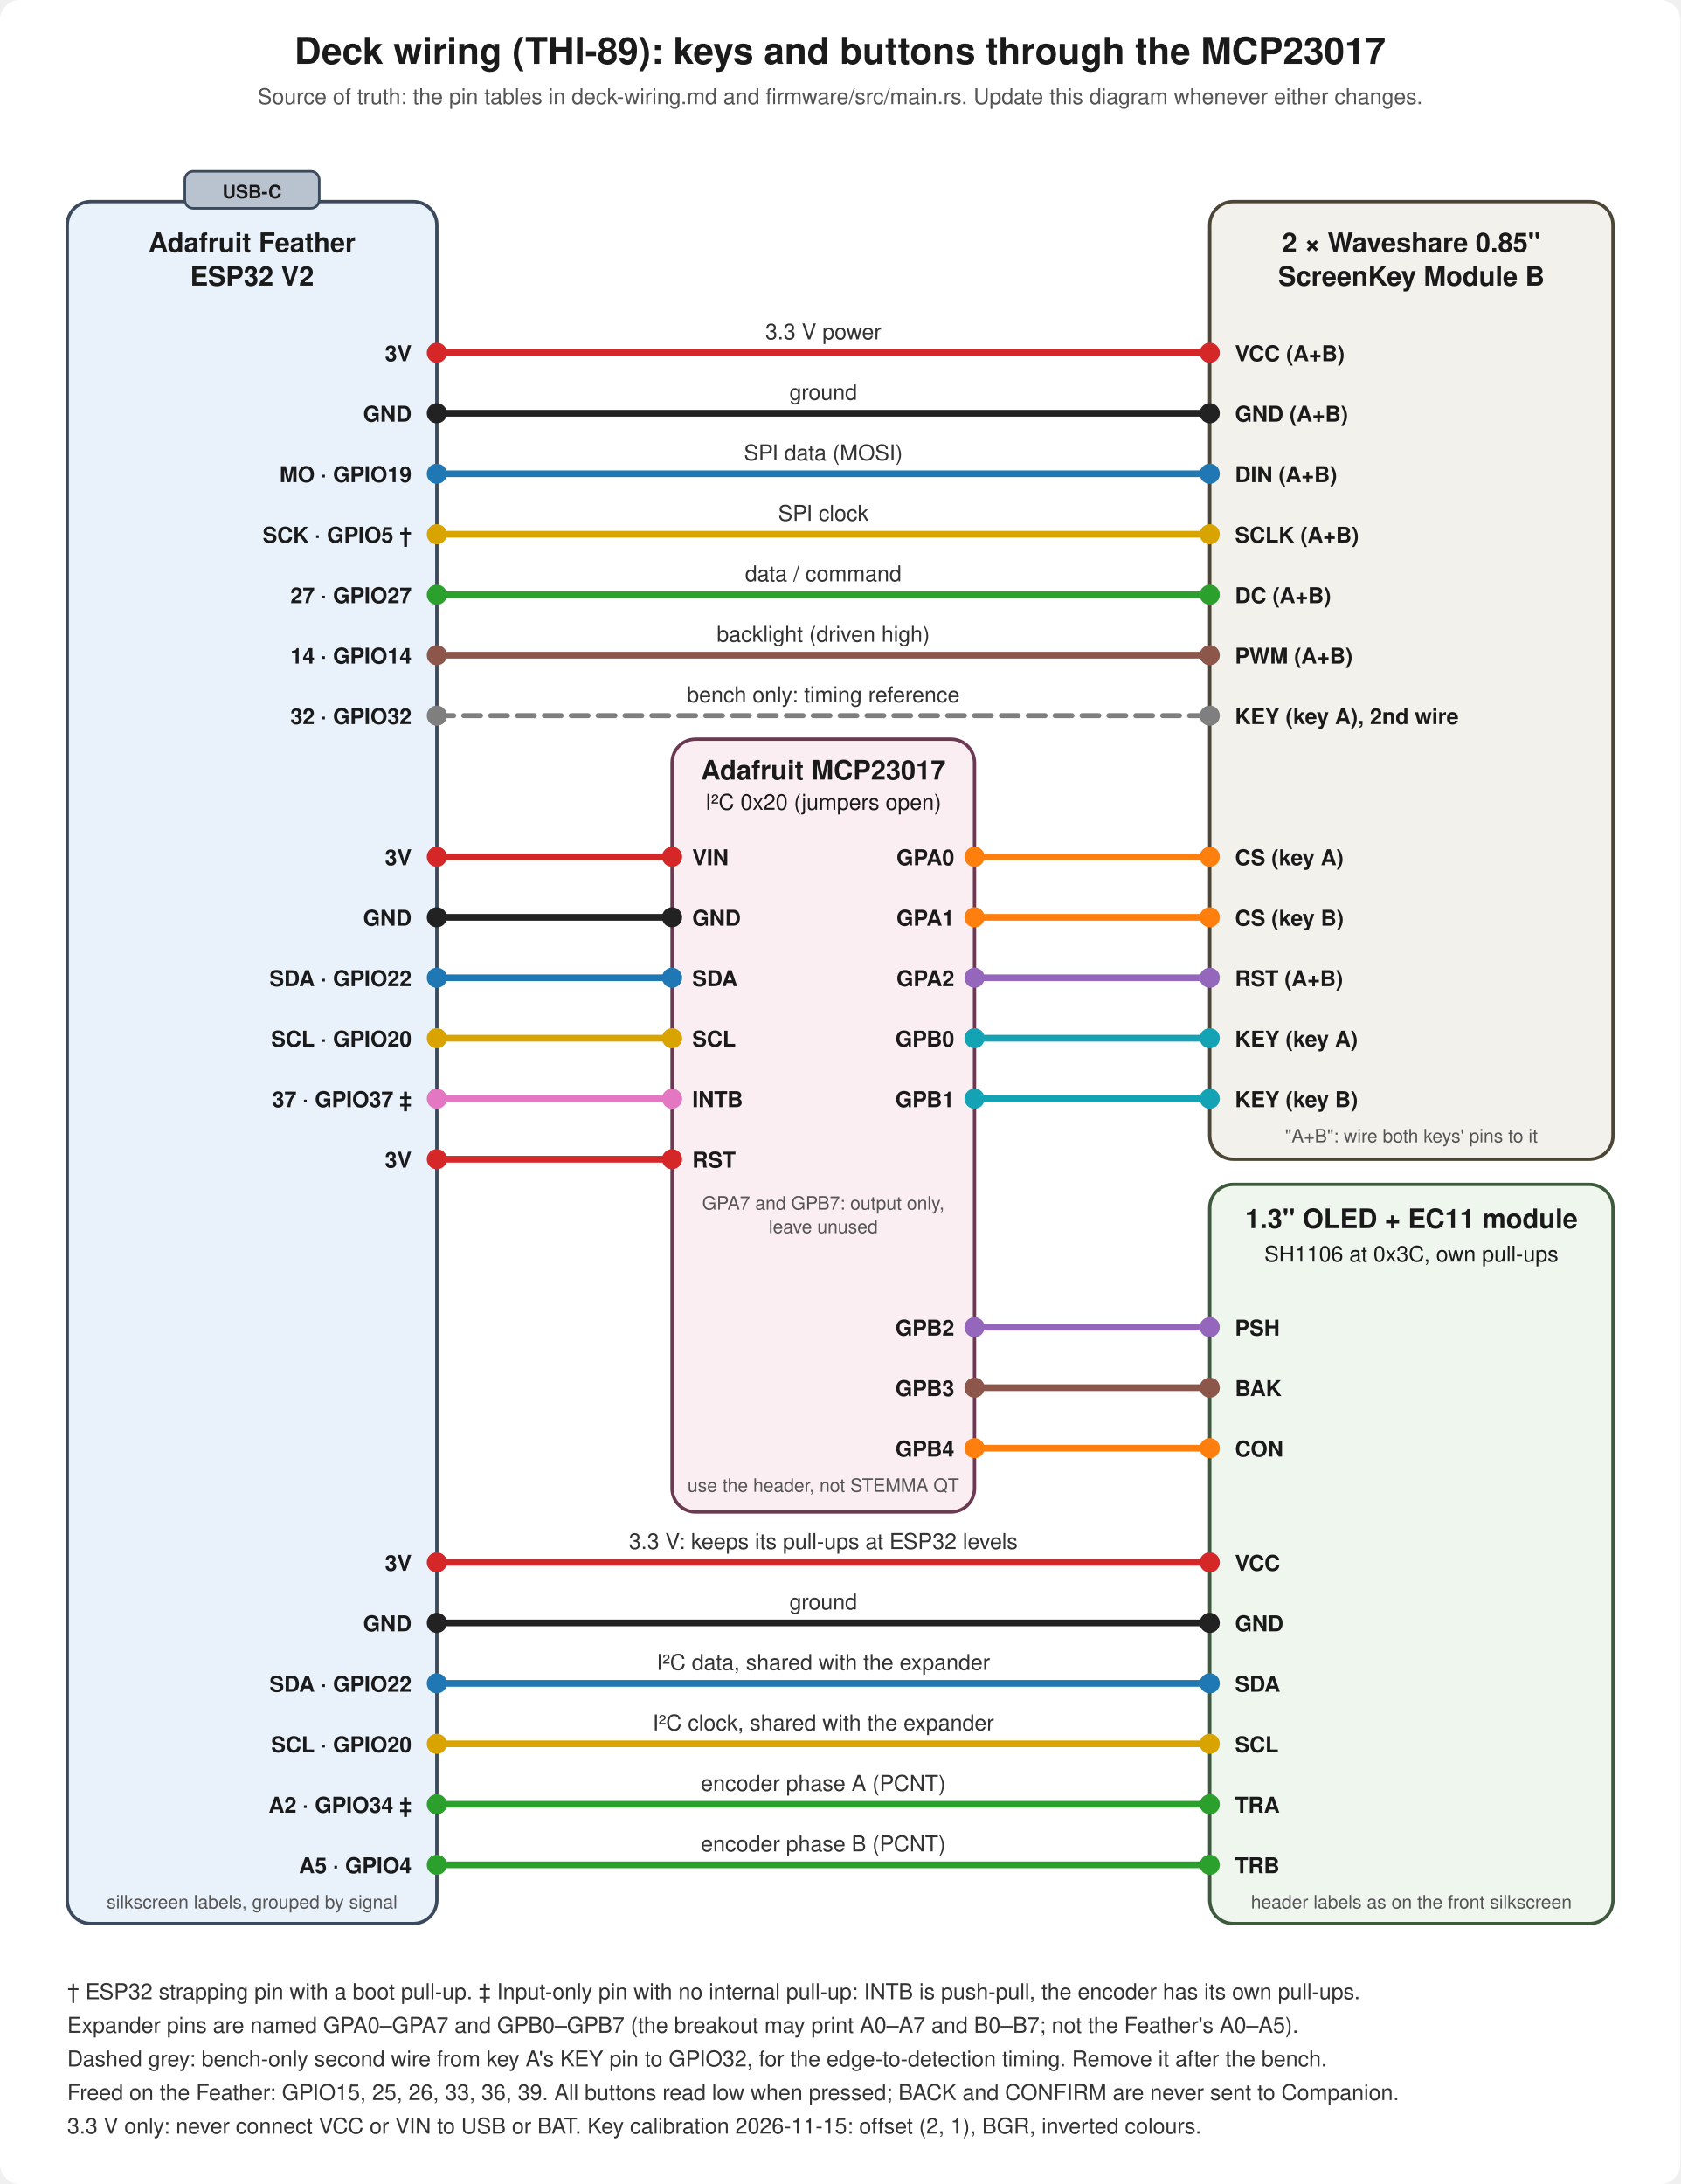
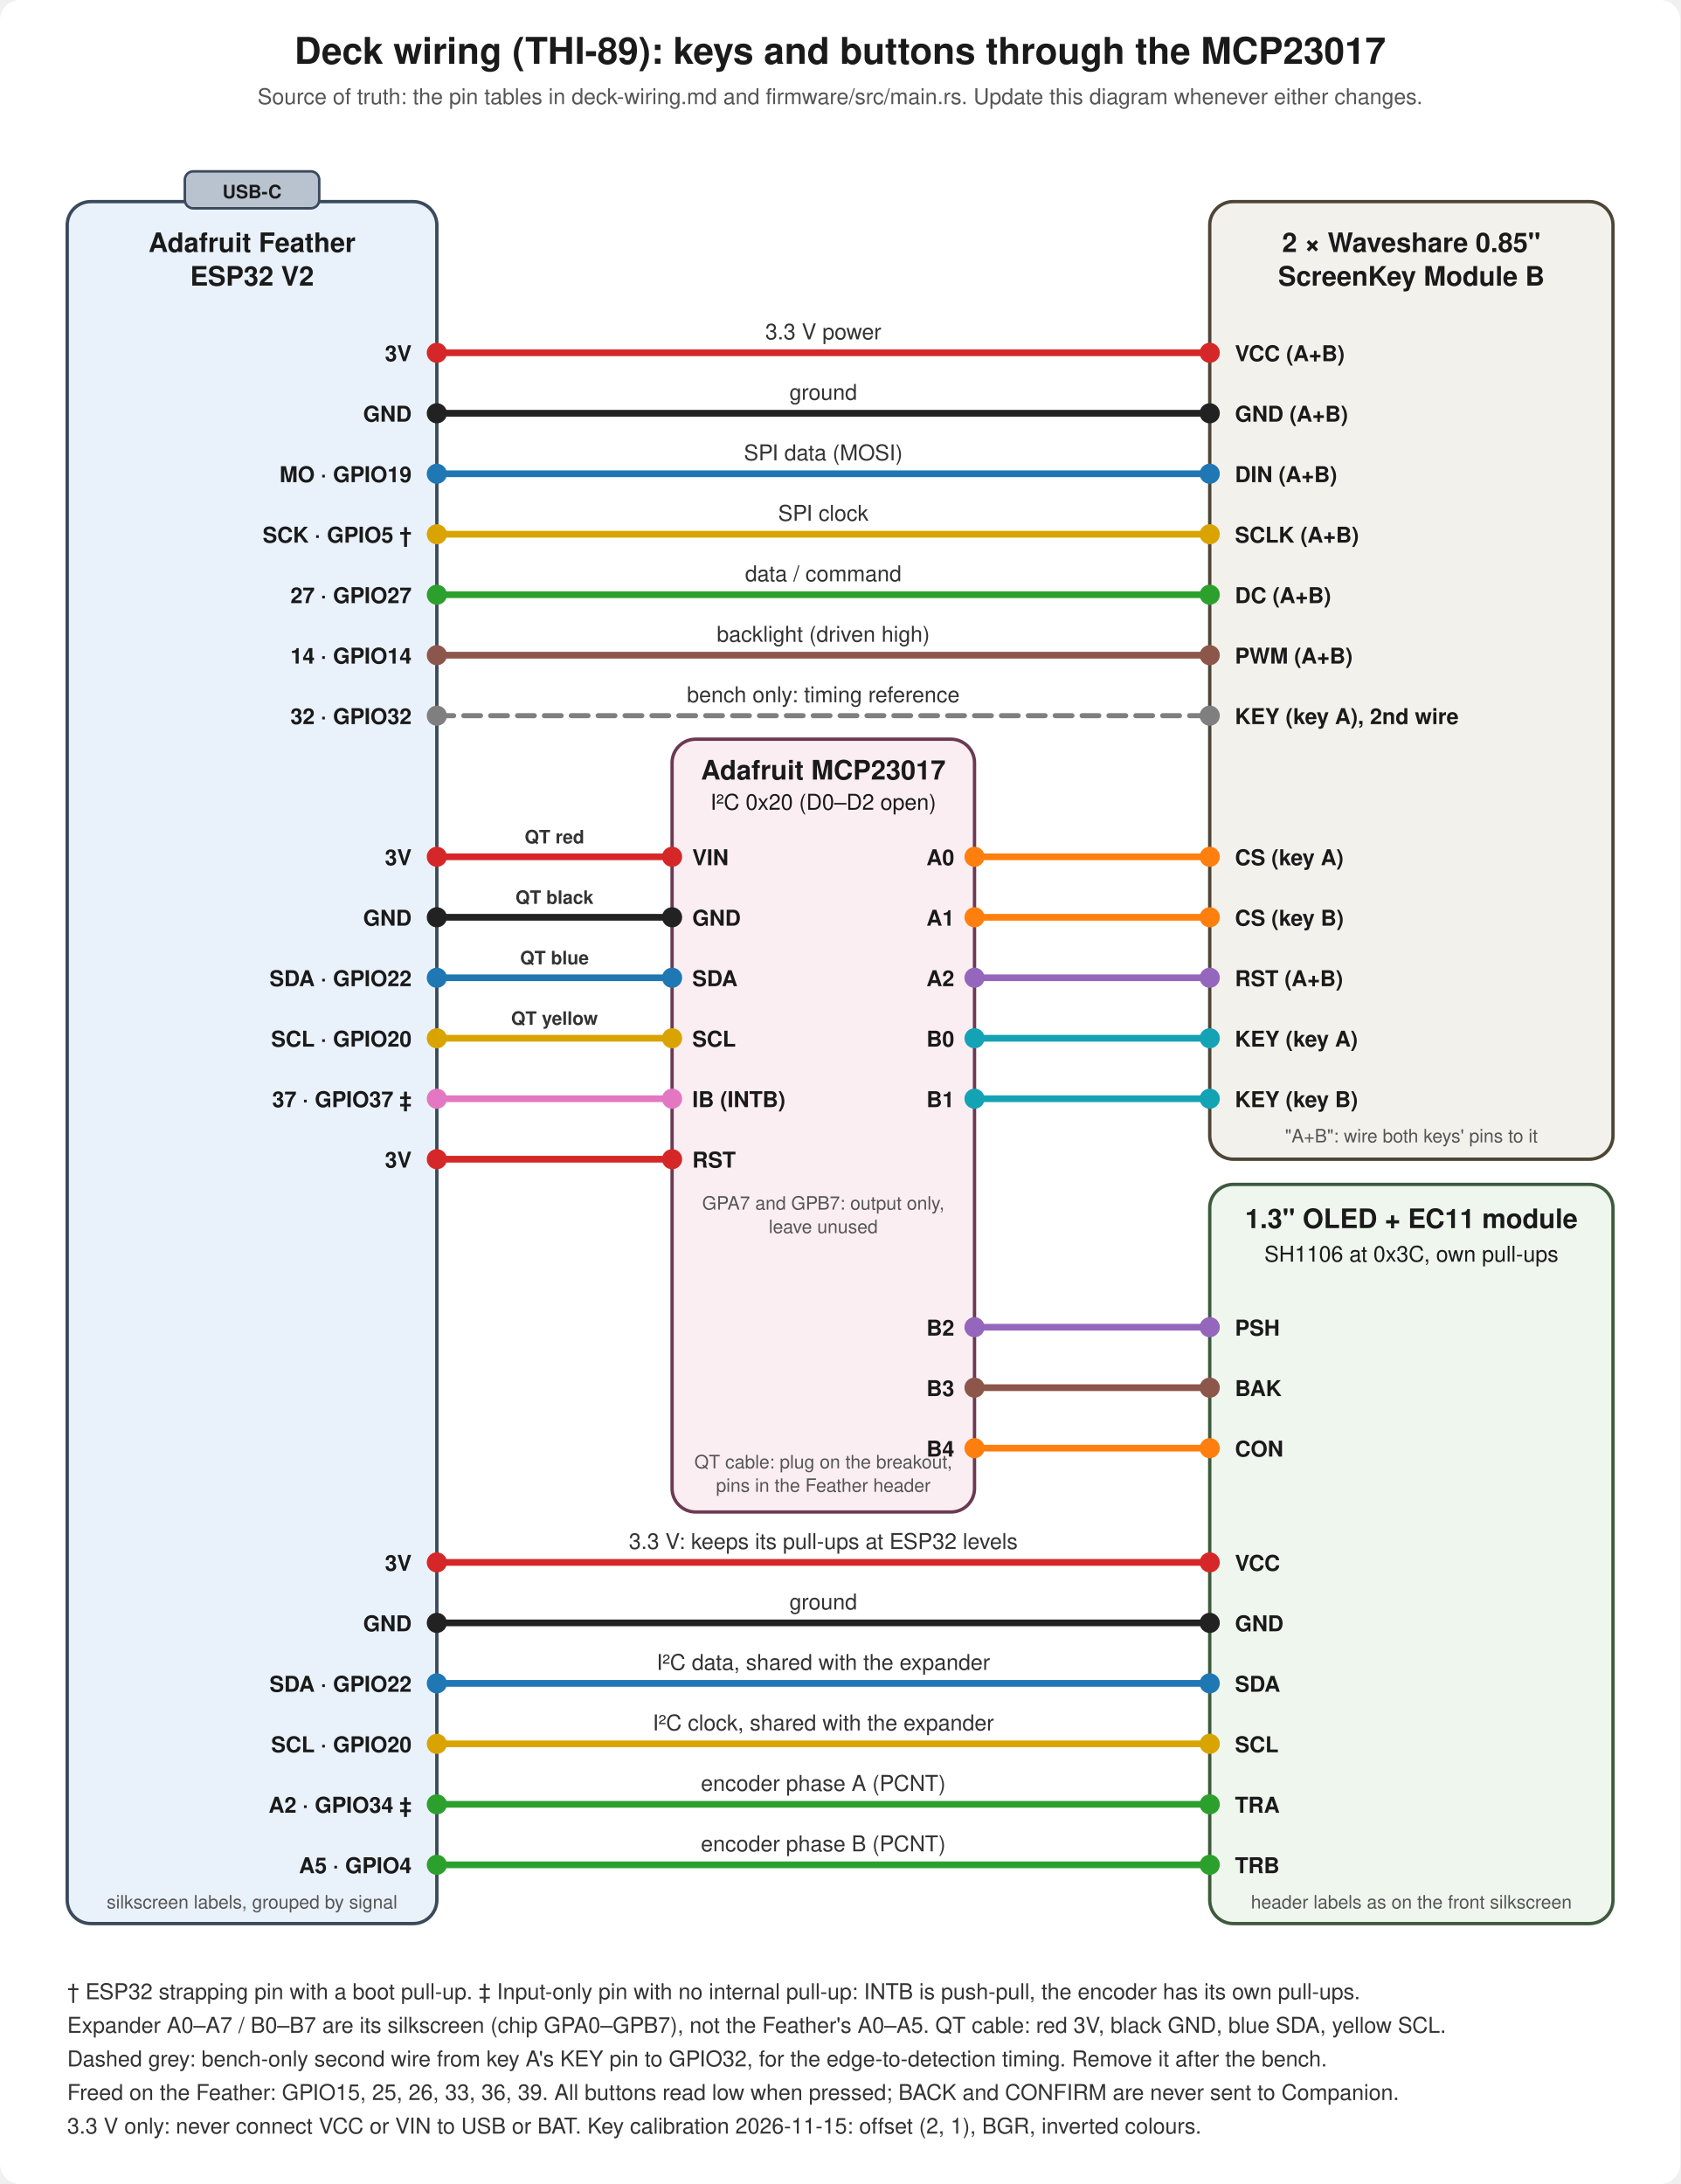
<svg xmlns="http://www.w3.org/2000/svg" width="1000" height="1300" viewBox="0 0 1000 1300" font-family="Helvetica, Arial, sans-serif" role="img" aria-labelledby="title desc">
  <rect x="0" y="0" width="1000" height="1300" rx="12" fill="#ffffff" />
  <text x="500" y="38" text-anchor="middle" font-size="22" font-weight="700" fill="#1a1a1a">Deck wiring (THI-89): keys and buttons through the MCP23017</text>
  <text x="500" y="62" text-anchor="middle" font-size="13" fill="#555">Source of truth: the pin tables in deck-wiring.md and firmware/src/main.rs. Update this diagram whenever either changes.</text>
  <rect x="40" y="120" width="220" height="1025" rx="14" fill="#e9f1fb" stroke="#3a4a5c" stroke-width="2" />
  <rect x="110" y="102" width="80" height="22" rx="5" fill="#b9c3cf" stroke="#3a4a5c" stroke-width="1.5" />
  <text x="150" y="118" text-anchor="middle" font-size="11" font-weight="700" fill="#1a1a1a">USB-C</text>
  <text x="150" y="150" text-anchor="middle" font-size="16" font-weight="700" fill="#1a1a1a">Adafruit Feather</text>
  <text x="150" y="170" text-anchor="middle" font-size="16" font-weight="700" fill="#1a1a1a">ESP32 V2</text>
  <text x="150" y="1136" text-anchor="middle" font-size="11" fill="#555">silkscreen labels, grouped by signal</text>
  <rect x="400" y="440" width="180" height="460" rx="14" fill="#fbeef3" stroke="#6b3a52" stroke-width="2" />
  <text x="490" y="464" text-anchor="middle" font-size="16" font-weight="700" fill="#1a1a1a">Adafruit MCP23017</text>
-   <text x="490" y="482" text-anchor="middle" font-size="13" fill="#1a1a1a">I²C 0x20 (jumpers open)</text>
+   <text x="490" y="482" text-anchor="middle" font-size="13" fill="#1a1a1a">I²C 0x20 (D0–D2 open)</text>
  <text x="490" y="720" text-anchor="middle" font-size="11" fill="#555">GPA7 and GPB7: output only,</text>
  <text x="490" y="734" text-anchor="middle" font-size="11" fill="#555">leave unused</text>
-   <text x="490" y="888" text-anchor="middle" font-size="11" fill="#555">use the header, not STEMMA QT</text>
+   <text x="490" y="874" text-anchor="middle" font-size="11" fill="#555">QT cable: plug on the breakout,</text>
+   <text x="490" y="888" text-anchor="middle" font-size="11" fill="#555">pins in the Feather header</text>
  <rect x="720" y="120" width="240" height="570" rx="14" fill="#f3f1ec" stroke="#4d4636" stroke-width="2" />
  <text x="840" y="150" text-anchor="middle" font-size="16" font-weight="700" fill="#1a1a1a">2 × Waveshare 0.85"</text>
  <text x="840" y="170" text-anchor="middle" font-size="16" font-weight="700" fill="#1a1a1a">ScreenKey Module B</text>
  <text x="840" y="680" text-anchor="middle" font-size="11" fill="#555">"A+B": wire both keys' pins to it</text>
  <rect x="720" y="705" width="240" height="440" rx="14" fill="#eef6ee" stroke="#3d5a3d" stroke-width="2" />
  <text x="840" y="731" text-anchor="middle" font-size="16" font-weight="700" fill="#1a1a1a">1.3" OLED + EC11 module</text>
  <text x="840" y="751" text-anchor="middle" font-size="13" fill="#1a1a1a">SH1106 at 0x3C, own pull-ups</text>
  <text x="840" y="1136" text-anchor="middle" font-size="11" fill="#555">header labels as on the front silkscreen</text>
  <g font-size="13">
    <line x1="260" y1="210" x2="720" y2="210" stroke="#d62728" stroke-width="4" stroke-linecap="round" />
    <circle cx="260" cy="210" r="6" fill="#d62728" />
    <circle cx="720" cy="210" r="6" fill="#d62728" />
    <text x="245" y="215" text-anchor="end" font-weight="700" fill="#1a1a1a">3V</text>
    <text x="735" y="215" font-weight="700" fill="#1a1a1a">VCC (A+B)</text>
    <text x="490" y="202" text-anchor="middle" fill="#333">3.3 V power</text>
    <line x1="260" y1="246" x2="720" y2="246" stroke="#222222" stroke-width="4" stroke-linecap="round" />
    <circle cx="260" cy="246" r="6" fill="#222222" />
    <circle cx="720" cy="246" r="6" fill="#222222" />
    <text x="245" y="251" text-anchor="end" font-weight="700" fill="#1a1a1a">GND</text>
    <text x="735" y="251" font-weight="700" fill="#1a1a1a">GND (A+B)</text>
    <text x="490" y="238" text-anchor="middle" fill="#333">ground</text>
    <line x1="260" y1="282" x2="720" y2="282" stroke="#1f77b4" stroke-width="4" stroke-linecap="round" />
    <circle cx="260" cy="282" r="6" fill="#1f77b4" />
    <circle cx="720" cy="282" r="6" fill="#1f77b4" />
    <text x="245" y="287" text-anchor="end" font-weight="700" fill="#1a1a1a">MO · GPIO19</text>
    <text x="735" y="287" font-weight="700" fill="#1a1a1a">DIN (A+B)</text>
    <text x="490" y="274" text-anchor="middle" fill="#333">SPI data (MOSI)</text>
    <line x1="260" y1="318" x2="720" y2="318" stroke="#d9a400" stroke-width="4" stroke-linecap="round" />
    <circle cx="260" cy="318" r="6" fill="#d9a400" />
    <circle cx="720" cy="318" r="6" fill="#d9a400" />
    <text x="245" y="323" text-anchor="end" font-weight="700" fill="#1a1a1a">SCK · GPIO5 †</text>
    <text x="735" y="323" font-weight="700" fill="#1a1a1a">SCLK (A+B)</text>
    <text x="490" y="310" text-anchor="middle" fill="#333">SPI clock</text>
    <line x1="260" y1="354" x2="720" y2="354" stroke="#2ca02c" stroke-width="4" stroke-linecap="round" />
    <circle cx="260" cy="354" r="6" fill="#2ca02c" />
    <circle cx="720" cy="354" r="6" fill="#2ca02c" />
    <text x="245" y="359" text-anchor="end" font-weight="700" fill="#1a1a1a">27 · GPIO27</text>
    <text x="735" y="359" font-weight="700" fill="#1a1a1a">DC (A+B)</text>
    <text x="490" y="346" text-anchor="middle" fill="#333">data / command</text>
    <line x1="260" y1="390" x2="720" y2="390" stroke="#8c564b" stroke-width="4" stroke-linecap="round" />
    <circle cx="260" cy="390" r="6" fill="#8c564b" />
    <circle cx="720" cy="390" r="6" fill="#8c564b" />
    <text x="245" y="395" text-anchor="end" font-weight="700" fill="#1a1a1a">14 · GPIO14</text>
    <text x="735" y="395" font-weight="700" fill="#1a1a1a">PWM (A+B)</text>
    <text x="490" y="382" text-anchor="middle" fill="#333">backlight (driven high)</text>
    <line x1="260" y1="426" x2="720" y2="426" stroke="#7f7f7f" stroke-width="3" stroke-linecap="round" stroke-dasharray="10 6" />
    <circle cx="260" cy="426" r="6" fill="#7f7f7f" />
    <circle cx="720" cy="426" r="6" fill="#7f7f7f" />
    <text x="245" y="431" text-anchor="end" font-weight="700" fill="#1a1a1a">32 · GPIO32</text>
    <text x="735" y="431" font-weight="700" fill="#1a1a1a">KEY (key A), 2nd wire</text>
    <text x="490" y="418" text-anchor="middle" fill="#333">bench only: timing reference</text>
  </g>
  <g font-size="13">
    <line x1="260" y1="510" x2="400" y2="510" stroke="#d62728" stroke-width="4" stroke-linecap="round" />
    <circle cx="260" cy="510" r="6" fill="#d62728" />
    <circle cx="400" cy="510" r="6" fill="#d62728" />
    <text x="245" y="515" text-anchor="end" font-weight="700" fill="#1a1a1a">3V</text>
    <text x="412" y="515" font-weight="700" fill="#1a1a1a">VIN</text>
+     <text x="330" y="502" text-anchor="middle" font-size="11" font-weight="700" fill="#333">QT red</text>
    <line x1="260" y1="546" x2="400" y2="546" stroke="#222222" stroke-width="4" stroke-linecap="round" />
    <circle cx="260" cy="546" r="6" fill="#222222" />
    <circle cx="400" cy="546" r="6" fill="#222222" />
    <text x="245" y="551" text-anchor="end" font-weight="700" fill="#1a1a1a">GND</text>
    <text x="412" y="551" font-weight="700" fill="#1a1a1a">GND</text>
+     <text x="330" y="538" text-anchor="middle" font-size="11" font-weight="700" fill="#333">QT black</text>
    <line x1="260" y1="582" x2="400" y2="582" stroke="#1f77b4" stroke-width="4" stroke-linecap="round" />
    <circle cx="260" cy="582" r="6" fill="#1f77b4" />
    <circle cx="400" cy="582" r="6" fill="#1f77b4" />
    <text x="245" y="587" text-anchor="end" font-weight="700" fill="#1a1a1a">SDA · GPIO22</text>
    <text x="412" y="587" font-weight="700" fill="#1a1a1a">SDA</text>
+     <text x="330" y="574" text-anchor="middle" font-size="11" font-weight="700" fill="#333">QT blue</text>
    <line x1="260" y1="618" x2="400" y2="618" stroke="#d9a400" stroke-width="4" stroke-linecap="round" />
    <circle cx="260" cy="618" r="6" fill="#d9a400" />
    <circle cx="400" cy="618" r="6" fill="#d9a400" />
    <text x="245" y="623" text-anchor="end" font-weight="700" fill="#1a1a1a">SCL · GPIO20</text>
    <text x="412" y="623" font-weight="700" fill="#1a1a1a">SCL</text>
+     <text x="330" y="610" text-anchor="middle" font-size="11" font-weight="700" fill="#333">QT yellow</text>
    <line x1="260" y1="654" x2="400" y2="654" stroke="#e377c2" stroke-width="4" stroke-linecap="round" />
    <circle cx="260" cy="654" r="6" fill="#e377c2" />
    <circle cx="400" cy="654" r="6" fill="#e377c2" />
    <text x="245" y="659" text-anchor="end" font-weight="700" fill="#1a1a1a">37 · GPIO37 ‡</text>
-     <text x="412" y="659" font-weight="700" fill="#1a1a1a">INTB</text>
+     <text x="412" y="659" font-weight="700" fill="#1a1a1a">IB (INTB)</text>
    <line x1="260" y1="690" x2="400" y2="690" stroke="#d62728" stroke-width="4" stroke-linecap="round" />
    <circle cx="260" cy="690" r="6" fill="#d62728" />
    <circle cx="400" cy="690" r="6" fill="#d62728" />
    <text x="245" y="695" text-anchor="end" font-weight="700" fill="#1a1a1a">3V</text>
    <text x="412" y="695" font-weight="700" fill="#1a1a1a">RST</text>
  </g>
  <g font-size="13">
    <line x1="580" y1="510" x2="720" y2="510" stroke="#ff7f0e" stroke-width="4" stroke-linecap="round" />
    <circle cx="580" cy="510" r="6" fill="#ff7f0e" />
    <circle cx="720" cy="510" r="6" fill="#ff7f0e" />
-     <text x="568" y="515" text-anchor="end" font-weight="700" fill="#1a1a1a">GPA0</text>
+     <text x="568" y="515" text-anchor="end" font-weight="700" fill="#1a1a1a">A0</text>
    <text x="735" y="515" font-weight="700" fill="#1a1a1a">CS (key A)</text>
    <line x1="580" y1="546" x2="720" y2="546" stroke="#ff7f0e" stroke-width="4" stroke-linecap="round" />
    <circle cx="580" cy="546" r="6" fill="#ff7f0e" />
    <circle cx="720" cy="546" r="6" fill="#ff7f0e" />
-     <text x="568" y="551" text-anchor="end" font-weight="700" fill="#1a1a1a">GPA1</text>
+     <text x="568" y="551" text-anchor="end" font-weight="700" fill="#1a1a1a">A1</text>
    <text x="735" y="551" font-weight="700" fill="#1a1a1a">CS (key B)</text>
    <line x1="580" y1="582" x2="720" y2="582" stroke="#9467bd" stroke-width="4" stroke-linecap="round" />
    <circle cx="580" cy="582" r="6" fill="#9467bd" />
    <circle cx="720" cy="582" r="6" fill="#9467bd" />
-     <text x="568" y="587" text-anchor="end" font-weight="700" fill="#1a1a1a">GPA2</text>
+     <text x="568" y="587" text-anchor="end" font-weight="700" fill="#1a1a1a">A2</text>
    <text x="735" y="587" font-weight="700" fill="#1a1a1a">RST (A+B)</text>
    <line x1="580" y1="618" x2="720" y2="618" stroke="#13a3b5" stroke-width="4" stroke-linecap="round" />
    <circle cx="580" cy="618" r="6" fill="#13a3b5" />
    <circle cx="720" cy="618" r="6" fill="#13a3b5" />
-     <text x="568" y="623" text-anchor="end" font-weight="700" fill="#1a1a1a">GPB0</text>
+     <text x="568" y="623" text-anchor="end" font-weight="700" fill="#1a1a1a">B0</text>
    <text x="735" y="623" font-weight="700" fill="#1a1a1a">KEY (key A)</text>
    <line x1="580" y1="654" x2="720" y2="654" stroke="#13a3b5" stroke-width="4" stroke-linecap="round" />
    <circle cx="580" cy="654" r="6" fill="#13a3b5" />
    <circle cx="720" cy="654" r="6" fill="#13a3b5" />
-     <text x="568" y="659" text-anchor="end" font-weight="700" fill="#1a1a1a">GPB1</text>
+     <text x="568" y="659" text-anchor="end" font-weight="700" fill="#1a1a1a">B1</text>
    <text x="735" y="659" font-weight="700" fill="#1a1a1a">KEY (key B)</text>
  </g>
  <g font-size="13">
    <line x1="580" y1="790" x2="720" y2="790" stroke="#9467bd" stroke-width="4" stroke-linecap="round" />
    <circle cx="580" cy="790" r="6" fill="#9467bd" />
    <circle cx="720" cy="790" r="6" fill="#9467bd" />
-     <text x="568" y="795" text-anchor="end" font-weight="700" fill="#1a1a1a">GPB2</text>
+     <text x="568" y="795" text-anchor="end" font-weight="700" fill="#1a1a1a">B2</text>
    <text x="735" y="795" font-weight="700" fill="#1a1a1a">PSH</text>
    <line x1="580" y1="826" x2="720" y2="826" stroke="#8c564b" stroke-width="4" stroke-linecap="round" />
    <circle cx="580" cy="826" r="6" fill="#8c564b" />
    <circle cx="720" cy="826" r="6" fill="#8c564b" />
-     <text x="568" y="831" text-anchor="end" font-weight="700" fill="#1a1a1a">GPB3</text>
+     <text x="568" y="831" text-anchor="end" font-weight="700" fill="#1a1a1a">B3</text>
    <text x="735" y="831" font-weight="700" fill="#1a1a1a">BAK</text>
    <line x1="580" y1="862" x2="720" y2="862" stroke="#ff7f0e" stroke-width="4" stroke-linecap="round" />
    <circle cx="580" cy="862" r="6" fill="#ff7f0e" />
    <circle cx="720" cy="862" r="6" fill="#ff7f0e" />
-     <text x="568" y="867" text-anchor="end" font-weight="700" fill="#1a1a1a">GPB4</text>
+     <text x="568" y="867" text-anchor="end" font-weight="700" fill="#1a1a1a">B4</text>
    <text x="735" y="867" font-weight="700" fill="#1a1a1a">CON</text>
  </g>
  <g font-size="13">
    <line x1="260" y1="930" x2="720" y2="930" stroke="#d62728" stroke-width="4" stroke-linecap="round" />
    <circle cx="260" cy="930" r="6" fill="#d62728" />
    <circle cx="720" cy="930" r="6" fill="#d62728" />
    <text x="245" y="935" text-anchor="end" font-weight="700" fill="#1a1a1a">3V</text>
    <text x="735" y="935" font-weight="700" fill="#1a1a1a">VCC</text>
    <text x="490" y="922" text-anchor="middle" fill="#333">3.3 V: keeps its pull-ups at ESP32 levels</text>
    <line x1="260" y1="966" x2="720" y2="966" stroke="#222222" stroke-width="4" stroke-linecap="round" />
    <circle cx="260" cy="966" r="6" fill="#222222" />
    <circle cx="720" cy="966" r="6" fill="#222222" />
    <text x="245" y="971" text-anchor="end" font-weight="700" fill="#1a1a1a">GND</text>
    <text x="735" y="971" font-weight="700" fill="#1a1a1a">GND</text>
    <text x="490" y="958" text-anchor="middle" fill="#333">ground</text>
    <line x1="260" y1="1002" x2="720" y2="1002" stroke="#1f77b4" stroke-width="4" stroke-linecap="round" />
    <circle cx="260" cy="1002" r="6" fill="#1f77b4" />
    <circle cx="720" cy="1002" r="6" fill="#1f77b4" />
    <text x="245" y="1007" text-anchor="end" font-weight="700" fill="#1a1a1a">SDA · GPIO22</text>
    <text x="735" y="1007" font-weight="700" fill="#1a1a1a">SDA</text>
    <text x="490" y="994" text-anchor="middle" fill="#333">I²C data, shared with the expander</text>
    <line x1="260" y1="1038" x2="720" y2="1038" stroke="#d9a400" stroke-width="4" stroke-linecap="round" />
    <circle cx="260" cy="1038" r="6" fill="#d9a400" />
    <circle cx="720" cy="1038" r="6" fill="#d9a400" />
    <text x="245" y="1043" text-anchor="end" font-weight="700" fill="#1a1a1a">SCL · GPIO20</text>
    <text x="735" y="1043" font-weight="700" fill="#1a1a1a">SCL</text>
    <text x="490" y="1030" text-anchor="middle" fill="#333">I²C clock, shared with the expander</text>
    <line x1="260" y1="1074" x2="720" y2="1074" stroke="#2ca02c" stroke-width="4" stroke-linecap="round" />
    <circle cx="260" cy="1074" r="6" fill="#2ca02c" />
    <circle cx="720" cy="1074" r="6" fill="#2ca02c" />
    <text x="245" y="1079" text-anchor="end" font-weight="700" fill="#1a1a1a">A2 · GPIO34 ‡</text>
    <text x="735" y="1079" font-weight="700" fill="#1a1a1a">TRA</text>
    <text x="490" y="1066" text-anchor="middle" fill="#333">encoder phase A (PCNT)</text>
    <line x1="260" y1="1110" x2="720" y2="1110" stroke="#2ca02c" stroke-width="4" stroke-linecap="round" />
    <circle cx="260" cy="1110" r="6" fill="#2ca02c" />
    <circle cx="720" cy="1110" r="6" fill="#2ca02c" />
    <text x="245" y="1115" text-anchor="end" font-weight="700" fill="#1a1a1a">A5 · GPIO4</text>
    <text x="735" y="1115" font-weight="700" fill="#1a1a1a">TRB</text>
    <text x="490" y="1102" text-anchor="middle" fill="#333">encoder phase B (PCNT)</text>
  </g>
  <g font-size="13" fill="#333">
    <text x="40" y="1190">† ESP32 strapping pin with a boot pull-up. ‡ Input-only pin with no internal pull-up: INTB is push-pull, the encoder has its own pull-ups.</text>
-     <text x="40" y="1210">Expander pins are named GPA0–GPA7 and GPB0–GPB7 (the breakout may print A0–A7 and B0–B7; not the Feather's A0–A5).</text>
+     <text x="40" y="1210">Expander A0–A7 / B0–B7 are its silkscreen (chip GPA0–GPB7), not the Feather's A0–A5. QT cable: red 3V, black GND, blue SDA, yellow SCL.</text>
    <text x="40" y="1230">Dashed grey: bench-only second wire from key A's KEY pin to GPIO32, for the edge-to-detection timing. Remove it after the bench.</text>
    <text x="40" y="1250">Freed on the Feather: GPIO15, 25, 26, 33, 36, 39. All buttons read low when pressed; BACK and CONFIRM are never sent to Companion.</text>
    <text x="40" y="1270">3.3 V only: never connect VCC or VIN to USB or BAT. Key calibration 2026-11-15: offset (2, 1), BGR, inverted colours.</text>
  </g>
</svg>
